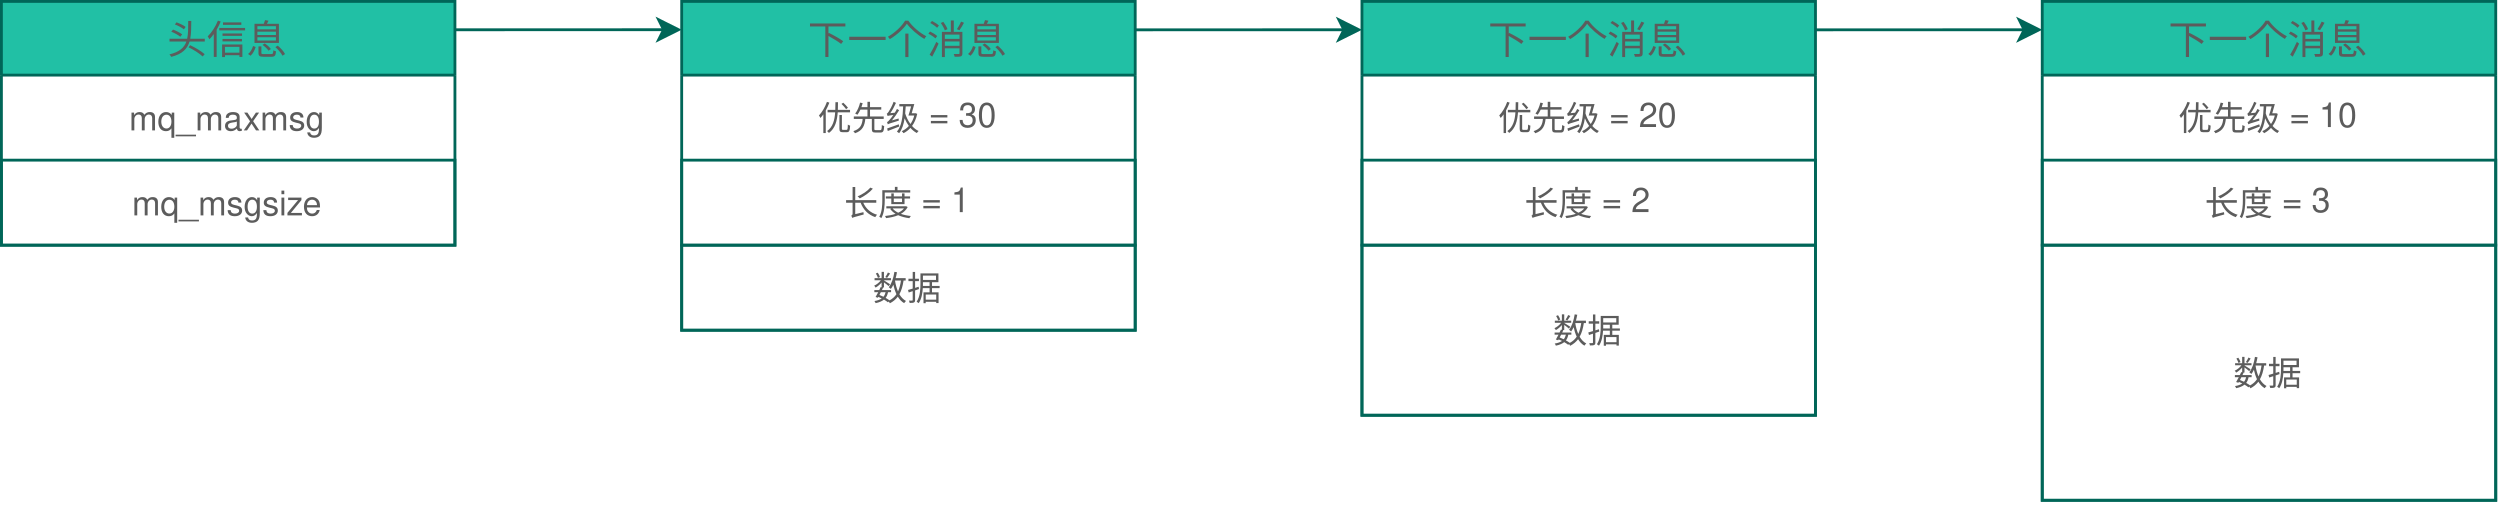
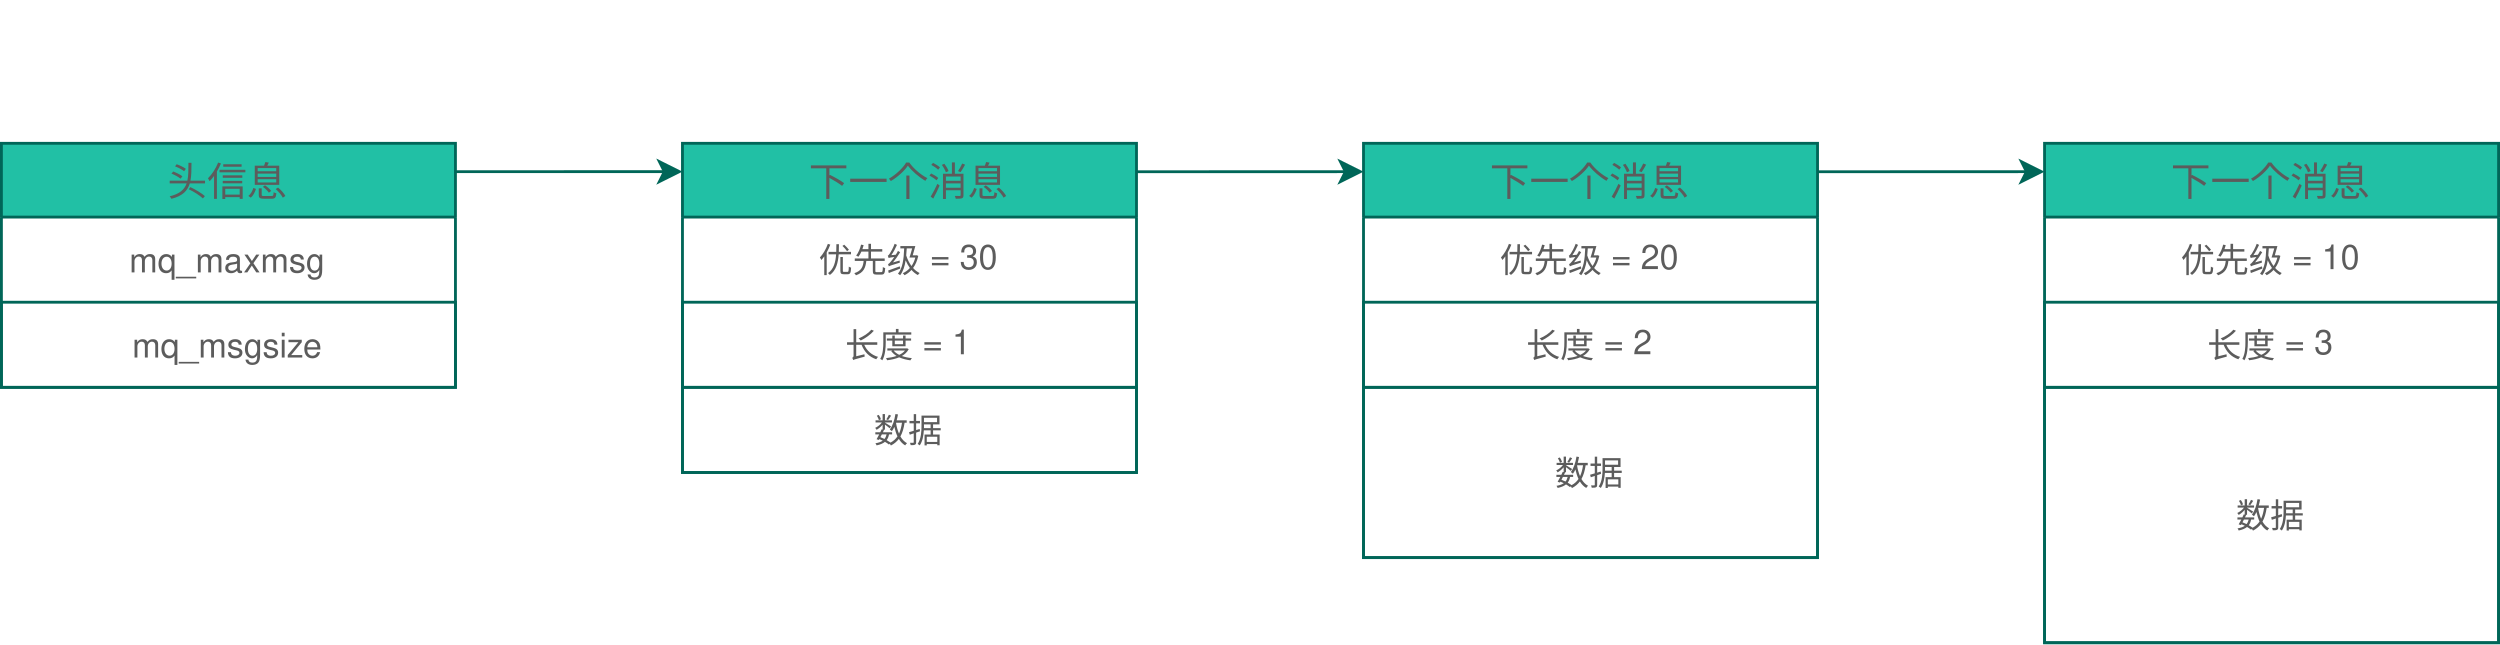
- <svg xmlns="http://www.w3.org/2000/svg" host="65bd71144e" version="1.1" width="882px" height="178px" viewBox="-0.5 -0.5 882 178" content="&lt;mxfile&gt;&lt;diagram id=&quot;a8QrQmhtAqHMFxrCPfo2&quot; name=&quot;第 1 页&quot;&gt;7VrbcqM4EP0avaa4Gx7BcXYfMlWpycPuPm1pQMGqEcgr5LE9X78tEOaepDyOx+Oh4kpQq3XpPkf0MQHZy2z/h8Cb9SeeEIYsI9kj+x5ZlumYDvxRlkNl8S2zMqSCJtqpMTzT70QbDW3d0oQUHUfJOZN00zXGPM9JLDs2LATfdd1eOOuuusEpGRieY8yG1r9oItfaanpB0/Enoela1vEtqo4M1846kmKNE75rmewVspeCc1ldZfslYSp5dV6qcQ8TvceNCZLL9wzwqgHfMNvq2NDKRaGDIget4PcDCk208pBvovBBb1ke6jwUO5oxnEMreuG5fNY9BrTjNWXJIz7wrdpHIXH8tW5Fay7od/DHDLpMMEC3kBpm2FLb41mN1HMKUoDPUx2c2TN9wvuO4yMuZL0bzhjeFPRLuT81MMMipXnEpeSZdsKMpjlcxzAXEXVM1a6AsdCmjC0546KM3rbMpRG65fYF/0paPYbhea6vZ2jZ3aX6AbvOOhGS7CeRM498gINEeEakOIBLPaCmkD5DlqfbuxYja9u6TUaNOdaHID1OfVztMxwanKeQrONyTn85Z7icO7Ka1VsNM8htjiWJ+DZPijY54aIVaGMqKTtO38WAvtl//2Z4nxXpgKyQajkAK+cVe1vIalOxwTHN00fyoiJxGstnHZwycYDwhZUHeE2ThOSKfFxiib8cT8KG01yW0bsRfCBHS+PORS7saQlts2nDR7kLoEwO28S0ZAIBGu+IonKHkNYYYxWjKNynQt2RwaYY+VEieuNEPHQRfot3tjHNuw4FXsHbH8W7SNVxnwT8FwBy+g5yFRC7F4S4rvGdkgSVyEd+VF8Y+iIMVW2KoDz5c5G6xiJleycWKdBSt1OlTHOc0ksU+Epu+W5J4AWKQhRCSTNKH6M+TXMNO8MNzjTGifoTihiEPaRDgAJXyW2gg2KBd2SBOde1j4P9ooXNHoHdK2E3yup1j8LVDPbHge1fEmxnVjE3o2I841QV49ySinFPUjHWb6FiJm9oo0w/nafO9aiYsUeHkyrGus3Cdh2wX1TFDB+5zSrmvCrmdbDfq2K8c4A9fN42q5hfVcX4zqkqZnFLKiY4ScWYs4o5Yznzr0bF1Bx9n4qxb7OwXQfsl1Qx1tgT2VnFnFPFvA72e1VMcA6wR7649qEleRKqF0NUYhguChorUSGzRnBMVuyJGj+VPciQOPytGVA2/lGNO8P3asP9vt19f2i3noigkAGFXGmsIiHJ4IWVniywDJBMKXnjSdkbpbm2CcKwpN+6S76iDp4U0RtlYPk9ZbDooVzwrYiJHtUAPZjItnsTWb2JqpgHE52gG8belPntSPSzCOP2peQCQrVO48zwYV5wFwTeh/Fm5PvyzJsL8WbR//fzD/Bm+PXpnLyBZvPSX+XevDppr/4H&lt;/diagram&gt;&lt;/mxfile&gt;">
+ <svg xmlns="http://www.w3.org/2000/svg" host="65bd71144e" version="1.1" width="881px" height="227px" viewBox="-0.5 -0.5 881 227" content="&lt;mxfile&gt;&lt;diagram id=&quot;a8QrQmhtAqHMFxrCPfo2&quot; name=&quot;第 1 页&quot;&gt;7VrLkto4FP0abbv8xl4ams4sOlVdYTEzqynFVhtVZIuRRQP5+rmyZfxOgKQJYVxQlHX01jnyPTJG9iLdfxB4s/7IY8KQZcR7ZD8iywoCA34VcCgBd+aWQCJoXEJmDazoV6JBXS/Z0pjkrYKScybppg1GPMtIJFsYFoLv2sVeOWv3usEJ6QGrCLM++ieN5VqjphfUGX8Qmqx11741KzNSXBXWM8nXOOa7BmQvkb0QnMvyKt0vCFNrV61LWe9pJPc4MEEyeUoFr6zwhtlWzw0tXRQ6aO6gJfw+odBESw/5Jgqf9JDloVqHfEdThjNIzV95Jlc6x4B0tKYsfsYHvlXjyCWOvlSp+ZoL+hXKYwZZJgCQLaSmGYbULLFSNXWbguRQ5qWanNmBPuJ9q+AzzmU1Gs4Y3uT0czE+VTHFIqHZnEvJU10IM5pkcB1BW0RUcypHZToqTRlbcMZFMXvbMhdG6BbDF/wLaeQYhue5vm6hgbsL9QG8T5Nm7o0ISfYNSNP2gfCUSHGAIlVuJSG9hyxPp3cNRVbYuilGzTnWmyA5Nn3s7RNsGpwlsFjH7pxud06/O3egN6vTG2awthmWZM63WZw3xQkXjYnWUCHZYfnOevJN//0nxfs0T3pihXWVPbIyXqq3wayG8g2OaJY8k1c1E6dGPunJKYgDX6+s2MBrGsckU+LjEkv8+bgTNpxmspi9O4cvrNHCeHCRC2NaQNqs0/BVxQVIJoNhYlqIg4CMd0RJuSVIa0ixSj4U7lOhzkhhUIycJUTvZCEe2gx/T3e2Ma67lgS+wbc/yHeeqO0+SvhvQOT4HeQmKHavSHEV41shCSKRj/x5dWHoizBUsWkO4cmfgtQtBinbuzBIgZe6nyhlmsOSXqDAV3bLdwsBz9A8RCGENKMoY1S7aYph597gjveQmwxiMO2+HAIUuMpugxyUCryjCswprr0f7VcNbPYA7V5Bu1FEr0cULiey349s/5pkO5OLuRsX4xmXuhjnnlyMe5GLsf4XLmb0hjao9BN16pws1F/hYoYeHY66GOs+A9tt0H5VF9N/5Da5mB9wMWeTfaqL8X4G2f3nbZOL+V1djO9c6mJm9+RigotcjDm5mEvDmX+yUH+Bi6k0epqLse8zsN0G7dd0MdbQE9nJxVzsYs4m+1QXE/wMsgcOrl1qSRaH6sUQtTAM5zmNlKmQaW04RiP2SIwfWz1YNHH4SyugSPytEg+G71XA476Z/Xhopl6IoLACirkCHDUG4JAS0nlWRuLWey19dr4TmitMEIYlfSOtDr/hDl6U0GtnYPkdZzDrsJzzrYiIrlUT3WvItjsNWZ2GykXoNXSBbxh6U+b+RXQjgnG7VnIGU7Uu00z/YV7wEATeu+lm4Lw86eZKupl1/37+Ad30j0/vq5uBo3dXN0IdiEisyditqSQrcCIqdyfwpi2ioSPJ0NFlJJIP0Dx60uxtV3PgpGkNHf3Oj/aQrN+WLNe5fuXUXv4H&lt;/diagram&gt;&lt;/mxfile&gt;">
  <defs>
-     <clipPath id="mx-clip-4-26-152-30-0">
-       <rect x="4" y="26" width="152" height="30" />
+     <clipPath id="mx-clip-4-76-152-30-0">
+       <rect x="4" y="76" width="152" height="30" />
    </clipPath>
-     <clipPath id="mx-clip-4-56-152-30-0">
-       <rect x="4" y="56" width="152" height="30" />
+     <clipPath id="mx-clip-4-106-152-30-0">
+       <rect x="4" y="106" width="152" height="30" />
    </clipPath>
-     <clipPath id="mx-clip-244-26-152-30-0">
-       <rect x="244" y="26" width="152" height="30" />
+     <clipPath id="mx-clip-244-76-152-30-0">
+       <rect x="244" y="76" width="152" height="30" />
    </clipPath>
-     <clipPath id="mx-clip-244-56-152-30-0">
-       <rect x="244" y="56" width="152" height="30" />
+     <clipPath id="mx-clip-244-106-152-30-0">
+       <rect x="244" y="106" width="152" height="30" />
    </clipPath>
-     <clipPath id="mx-clip-244-86-152-30-0">
-       <rect x="244" y="86" width="152" height="30" />
+     <clipPath id="mx-clip-244-136-152-30-0">
+       <rect x="244" y="136" width="152" height="30" />
    </clipPath>
-     <clipPath id="mx-clip-484-26-152-30-0">
-       <rect x="484" y="26" width="152" height="30" />
+     <clipPath id="mx-clip-484-76-152-30-0">
+       <rect x="484" y="76" width="152" height="30" />
    </clipPath>
-     <clipPath id="mx-clip-484-56-152-30-0">
-       <rect x="484" y="56" width="152" height="30" />
+     <clipPath id="mx-clip-484-106-152-30-0">
+       <rect x="484" y="106" width="152" height="30" />
    </clipPath>
-     <clipPath id="mx-clip-484-86-152-60-0">
-       <rect x="484" y="86" width="152" height="60" />
+     <clipPath id="mx-clip-484-136-152-60-0">
+       <rect x="484" y="136" width="152" height="60" />
    </clipPath>
-     <clipPath id="mx-clip-724-26-152-30-0">
-       <rect x="724" y="26" width="152" height="30" />
+     <clipPath id="mx-clip-724-76-152-30-0">
+       <rect x="724" y="76" width="152" height="30" />
    </clipPath>
-     <clipPath id="mx-clip-724-56-152-30-0">
-       <rect x="724" y="56" width="152" height="30" />
+     <clipPath id="mx-clip-724-106-152-30-0">
+       <rect x="724" y="106" width="152" height="30" />
    </clipPath>
-     <clipPath id="mx-clip-724-86-152-90-0">
-       <rect x="724" y="86" width="152" height="90" />
+     <clipPath id="mx-clip-724-136-152-90-0">
+       <rect x="724" y="136" width="152" height="90" />
    </clipPath>
  </defs>
  <g>
-     <path d="M 0 26 L 0 0 L 160 0 L 160 26" fill="#21c0a5" stroke="#006658" stroke-miterlimit="10" pointer-events="all" />
-     <path d="M 0 26 L 0 86 L 160 86 L 160 26" fill="none" stroke="#006658" stroke-miterlimit="10" pointer-events="none" />
-     <path d="M 0 26 L 160 26" fill="none" stroke="#006658" stroke-miterlimit="10" pointer-events="none" />
+     <path d="M 0 76 L 0 50 L 160 50 L 160 76" fill="#21c0a5" stroke="#006658" stroke-miterlimit="10" pointer-events="all" />
+     <path d="M 0 76 L 0 136 L 160 136 L 160 76" fill="none" stroke="#006658" stroke-miterlimit="10" pointer-events="none" />
+     <path d="M 0 76 L 160 76" fill="none" stroke="#006658" stroke-miterlimit="10" pointer-events="none" />
    <g fill="#5C5C5C" font-family="Helvetica" pointer-events="none" text-anchor="middle" font-size="14px">
-       <text x="79.5" y="18.5">
+       <text x="79.5" y="68.5">
                头信息
            </text>
    </g>
-     <g fill="#5C5C5C" font-family="Helvetica" pointer-events="none" clip-path="url(#mx-clip-4-26-152-30-0)" text-anchor="middle" font-size="12px">
-       <text x="79.5" y="45.5">
+     <g fill="#5C5C5C" font-family="Helvetica" pointer-events="none" clip-path="url(#mx-clip-4-76-152-30-0)" text-anchor="middle" font-size="12px">
+       <text x="79.5" y="95.5">
                mq_maxmsg
            </text>
    </g>
-     <rect x="0" y="56" width="160" height="30" fill="none" stroke="#006658" pointer-events="none" />
-     <g fill="#5C5C5C" font-family="Helvetica" pointer-events="none" clip-path="url(#mx-clip-4-56-152-30-0)" text-anchor="middle" font-size="12px">
-       <text x="79.5" y="75.5">
+     <rect x="0" y="106" width="160" height="30" fill="none" stroke="#006658" pointer-events="none" />
+     <g fill="#5C5C5C" font-family="Helvetica" pointer-events="none" clip-path="url(#mx-clip-4-106-152-30-0)" text-anchor="middle" font-size="12px">
+       <text x="79.5" y="125.5">
                mq_msgsize
            </text>
    </g>
-     <path d="M 240 26 L 240 0 L 400 0 L 400 26" fill="#21c0a5" stroke="#006658" stroke-miterlimit="10" pointer-events="none" />
-     <path d="M 240 26 L 240 116 L 400 116 L 400 26" fill="none" stroke="#006658" stroke-miterlimit="10" pointer-events="none" />
-     <path d="M 240 26 L 400 26" fill="none" stroke="#006658" stroke-miterlimit="10" pointer-events="none" />
+     <path d="M 240 76 L 240 50 L 400 50 L 400 76" fill="#21c0a5" stroke="#006658" stroke-miterlimit="10" pointer-events="none" />
+     <path d="M 240 76 L 240 166 L 400 166 L 400 76" fill="none" stroke="#006658" stroke-miterlimit="10" pointer-events="none" />
+     <path d="M 240 76 L 400 76" fill="none" stroke="#006658" stroke-miterlimit="10" pointer-events="none" />
    <g fill="#5C5C5C" font-family="Helvetica" pointer-events="none" text-anchor="middle" font-size="14px">
-       <text x="319.5" y="18.5">
+       <text x="319.5" y="68.5">
                下一个消息
            </text>
    </g>
-     <g fill="#5C5C5C" font-family="Helvetica" pointer-events="none" clip-path="url(#mx-clip-244-26-152-30-0)" text-anchor="middle" font-size="12px">
-       <text x="319.5" y="45.5">
+     <g fill="#5C5C5C" font-family="Helvetica" pointer-events="none" clip-path="url(#mx-clip-244-76-152-30-0)" text-anchor="middle" font-size="12px">
+       <text x="319.5" y="95.5">
                优先级 = 30
            </text>
    </g>
-     <rect x="240" y="56" width="160" height="30" fill="none" stroke="#006658" pointer-events="none" />
-     <g fill="#5C5C5C" font-family="Helvetica" pointer-events="none" clip-path="url(#mx-clip-244-56-152-30-0)" text-anchor="middle" font-size="12px">
-       <text x="319.5" y="75.5">
+     <rect x="240" y="106" width="160" height="30" fill="none" stroke="#006658" pointer-events="none" />
+     <g fill="#5C5C5C" font-family="Helvetica" pointer-events="none" clip-path="url(#mx-clip-244-106-152-30-0)" text-anchor="middle" font-size="12px">
+       <text x="319.5" y="125.5">
                长度 = 1
            </text>
    </g>
-     <rect x="240" y="86" width="160" height="30" fill="none" stroke="#006658" pointer-events="none" />
-     <g fill="#5C5C5C" font-family="Helvetica" pointer-events="none" clip-path="url(#mx-clip-244-86-152-30-0)" text-anchor="middle" font-size="12px">
-       <text x="319.5" y="105.5">
+     <rect x="240" y="136" width="160" height="30" fill="none" stroke="#006658" pointer-events="none" />
+     <g fill="#5C5C5C" font-family="Helvetica" pointer-events="none" clip-path="url(#mx-clip-244-136-152-30-0)" text-anchor="middle" font-size="12px">
+       <text x="319.5" y="155.5">
                数据
            </text>
    </g>
-     <path d="M 480 26 L 480 0 L 640 0 L 640 26" fill="#21c0a5" stroke="#006658" stroke-miterlimit="10" pointer-events="none" />
-     <path d="M 480 26 L 480 146 L 640 146 L 640 26" fill="none" stroke="#006658" stroke-miterlimit="10" pointer-events="none" />
-     <path d="M 480 26 L 640 26" fill="none" stroke="#006658" stroke-miterlimit="10" pointer-events="none" />
+     <path d="M 480 76 L 480 50 L 640 50 L 640 76" fill="#21c0a5" stroke="#006658" stroke-miterlimit="10" pointer-events="none" />
+     <path d="M 480 76 L 480 196 L 640 196 L 640 76" fill="none" stroke="#006658" stroke-miterlimit="10" pointer-events="none" />
+     <path d="M 480 76 L 640 76" fill="none" stroke="#006658" stroke-miterlimit="10" pointer-events="none" />
    <g fill="#5C5C5C" font-family="Helvetica" pointer-events="none" text-anchor="middle" font-size="14px">
-       <text x="559.5" y="18.5">
+       <text x="559.5" y="68.5">
                下一个消息
            </text>
    </g>
-     <g fill="#5C5C5C" font-family="Helvetica" pointer-events="none" clip-path="url(#mx-clip-484-26-152-30-0)" text-anchor="middle" font-size="12px">
-       <text x="559.5" y="45.5">
+     <g fill="#5C5C5C" font-family="Helvetica" pointer-events="none" clip-path="url(#mx-clip-484-76-152-30-0)" text-anchor="middle" font-size="12px">
+       <text x="559.5" y="95.5">
                优先级 = 20
            </text>
    </g>
-     <rect x="480" y="56" width="160" height="30" fill="none" stroke="#006658" pointer-events="none" />
-     <g fill="#5C5C5C" font-family="Helvetica" pointer-events="none" clip-path="url(#mx-clip-484-56-152-30-0)" text-anchor="middle" font-size="12px">
-       <text x="559.5" y="75.5">
+     <rect x="480" y="106" width="160" height="30" fill="none" stroke="#006658" pointer-events="none" />
+     <g fill="#5C5C5C" font-family="Helvetica" pointer-events="none" clip-path="url(#mx-clip-484-106-152-30-0)" text-anchor="middle" font-size="12px">
+       <text x="559.5" y="125.5">
                长度 = 2
            </text>
    </g>
-     <rect x="480" y="86" width="160" height="60" fill="none" stroke="#006658" pointer-events="none" />
-     <g fill="#5C5C5C" font-family="Helvetica" pointer-events="none" clip-path="url(#mx-clip-484-86-152-60-0)" text-anchor="middle" font-size="12px">
-       <text x="559.5" y="120.5">
+     <rect x="480" y="136" width="160" height="60" fill="none" stroke="#006658" pointer-events="none" />
+     <g fill="#5C5C5C" font-family="Helvetica" pointer-events="none" clip-path="url(#mx-clip-484-136-152-60-0)" text-anchor="middle" font-size="12px">
+       <text x="559.5" y="170.5">
                数据
            </text>
    </g>
-     <path d="M 720 26 L 720 0 L 880 0 L 880 26" fill="#21c0a5" stroke="#006658" stroke-miterlimit="10" pointer-events="none" />
-     <path d="M 720 26 L 720 176 L 880 176 L 880 26" fill="none" stroke="#006658" stroke-miterlimit="10" pointer-events="none" />
-     <path d="M 720 26 L 880 26" fill="none" stroke="#006658" stroke-miterlimit="10" pointer-events="none" />
+     <path d="M 720 76 L 720 50 L 880 50 L 880 76" fill="#21c0a5" stroke="#006658" stroke-miterlimit="10" pointer-events="none" />
+     <path d="M 720 76 L 720 226 L 880 226 L 880 76" fill="none" stroke="#006658" stroke-miterlimit="10" pointer-events="none" />
+     <path d="M 720 76 L 880 76" fill="none" stroke="#006658" stroke-miterlimit="10" pointer-events="none" />
    <g fill="#5C5C5C" font-family="Helvetica" pointer-events="none" text-anchor="middle" font-size="14px">
-       <text x="799.5" y="18.5">
+       <text x="799.5" y="68.5">
                下一个消息
            </text>
    </g>
-     <g fill="#5C5C5C" font-family="Helvetica" pointer-events="none" clip-path="url(#mx-clip-724-26-152-30-0)" text-anchor="middle" font-size="12px">
-       <text x="799.5" y="45.5">
+     <g fill="#5C5C5C" font-family="Helvetica" pointer-events="none" clip-path="url(#mx-clip-724-76-152-30-0)" text-anchor="middle" font-size="12px">
+       <text x="799.5" y="95.5">
                优先级 = 10
            </text>
    </g>
-     <rect x="720" y="56" width="160" height="30" fill="none" stroke="#006658" pointer-events="none" />
-     <g fill="#5C5C5C" font-family="Helvetica" pointer-events="none" clip-path="url(#mx-clip-724-56-152-30-0)" text-anchor="middle" font-size="12px">
-       <text x="799.5" y="75.5">
+     <rect x="720" y="106" width="160" height="30" fill="none" stroke="#006658" pointer-events="none" />
+     <g fill="#5C5C5C" font-family="Helvetica" pointer-events="none" clip-path="url(#mx-clip-724-106-152-30-0)" text-anchor="middle" font-size="12px">
+       <text x="799.5" y="125.5">
                长度 = 3
            </text>
    </g>
-     <rect x="720" y="86" width="160" height="90" fill="none" stroke="#006658" pointer-events="none" />
-     <g fill="#5C5C5C" font-family="Helvetica" pointer-events="none" clip-path="url(#mx-clip-724-86-152-90-0)" text-anchor="middle" font-size="12px">
-       <text x="799.5" y="135.5">
+     <rect x="720" y="136" width="160" height="90" fill="none" stroke="#006658" pointer-events="none" />
+     <g fill="#5C5C5C" font-family="Helvetica" pointer-events="none" clip-path="url(#mx-clip-724-136-152-90-0)" text-anchor="middle" font-size="12px">
+       <text x="799.5" y="185.5">
                数据
            </text>
    </g>
-     <path d="M 160 10 L 233.63 9.98" fill="none" stroke="#006658" stroke-miterlimit="10" pointer-events="none" />
-     <path d="M 238.88 9.98 L 231.88 13.48 L 233.63 9.98 L 231.88 6.48 Z" fill="#006658" stroke="#006658" stroke-miterlimit="10" pointer-events="none" />
-     <path d="M 400 10.02 L 473.63 10" fill="none" stroke="#006658" stroke-miterlimit="10" pointer-events="none" />
-     <path d="M 478.88 10 L 471.88 13.5 L 473.63 10 L 471.88 6.5 Z" fill="#006658" stroke="#006658" stroke-miterlimit="10" pointer-events="none" />
-     <path d="M 640 10.02 L 713.63 10" fill="none" stroke="#006658" stroke-miterlimit="10" pointer-events="none" />
-     <path d="M 718.88 10 L 711.88 13.5 L 713.63 10 L 711.88 6.5 Z" fill="#006658" stroke="#006658" stroke-miterlimit="10" pointer-events="none" />
+     <path d="M 160 60 L 233.63 59.98" fill="none" stroke="#006658" stroke-miterlimit="10" pointer-events="none" />
+     <path d="M 238.88 59.98 L 231.88 63.48 L 233.63 59.98 L 231.88 56.48 Z" fill="#006658" stroke="#006658" stroke-miterlimit="10" pointer-events="none" />
+     <path d="M 400 60.02 L 473.63 60" fill="none" stroke="#006658" stroke-miterlimit="10" pointer-events="none" />
+     <path d="M 478.88 60 L 471.88 63.5 L 473.63 60 L 471.88 56.5 Z" fill="#006658" stroke="#006658" stroke-miterlimit="10" pointer-events="none" />
+     <path d="M 640 60.02 L 713.63 60" fill="none" stroke="#006658" stroke-miterlimit="10" pointer-events="none" />
+     <path d="M 718.88 60 L 711.88 63.5 L 713.63 60 L 711.88 56.5 Z" fill="#006658" stroke="#006658" stroke-miterlimit="10" pointer-events="none" />
  </g>
</svg>
